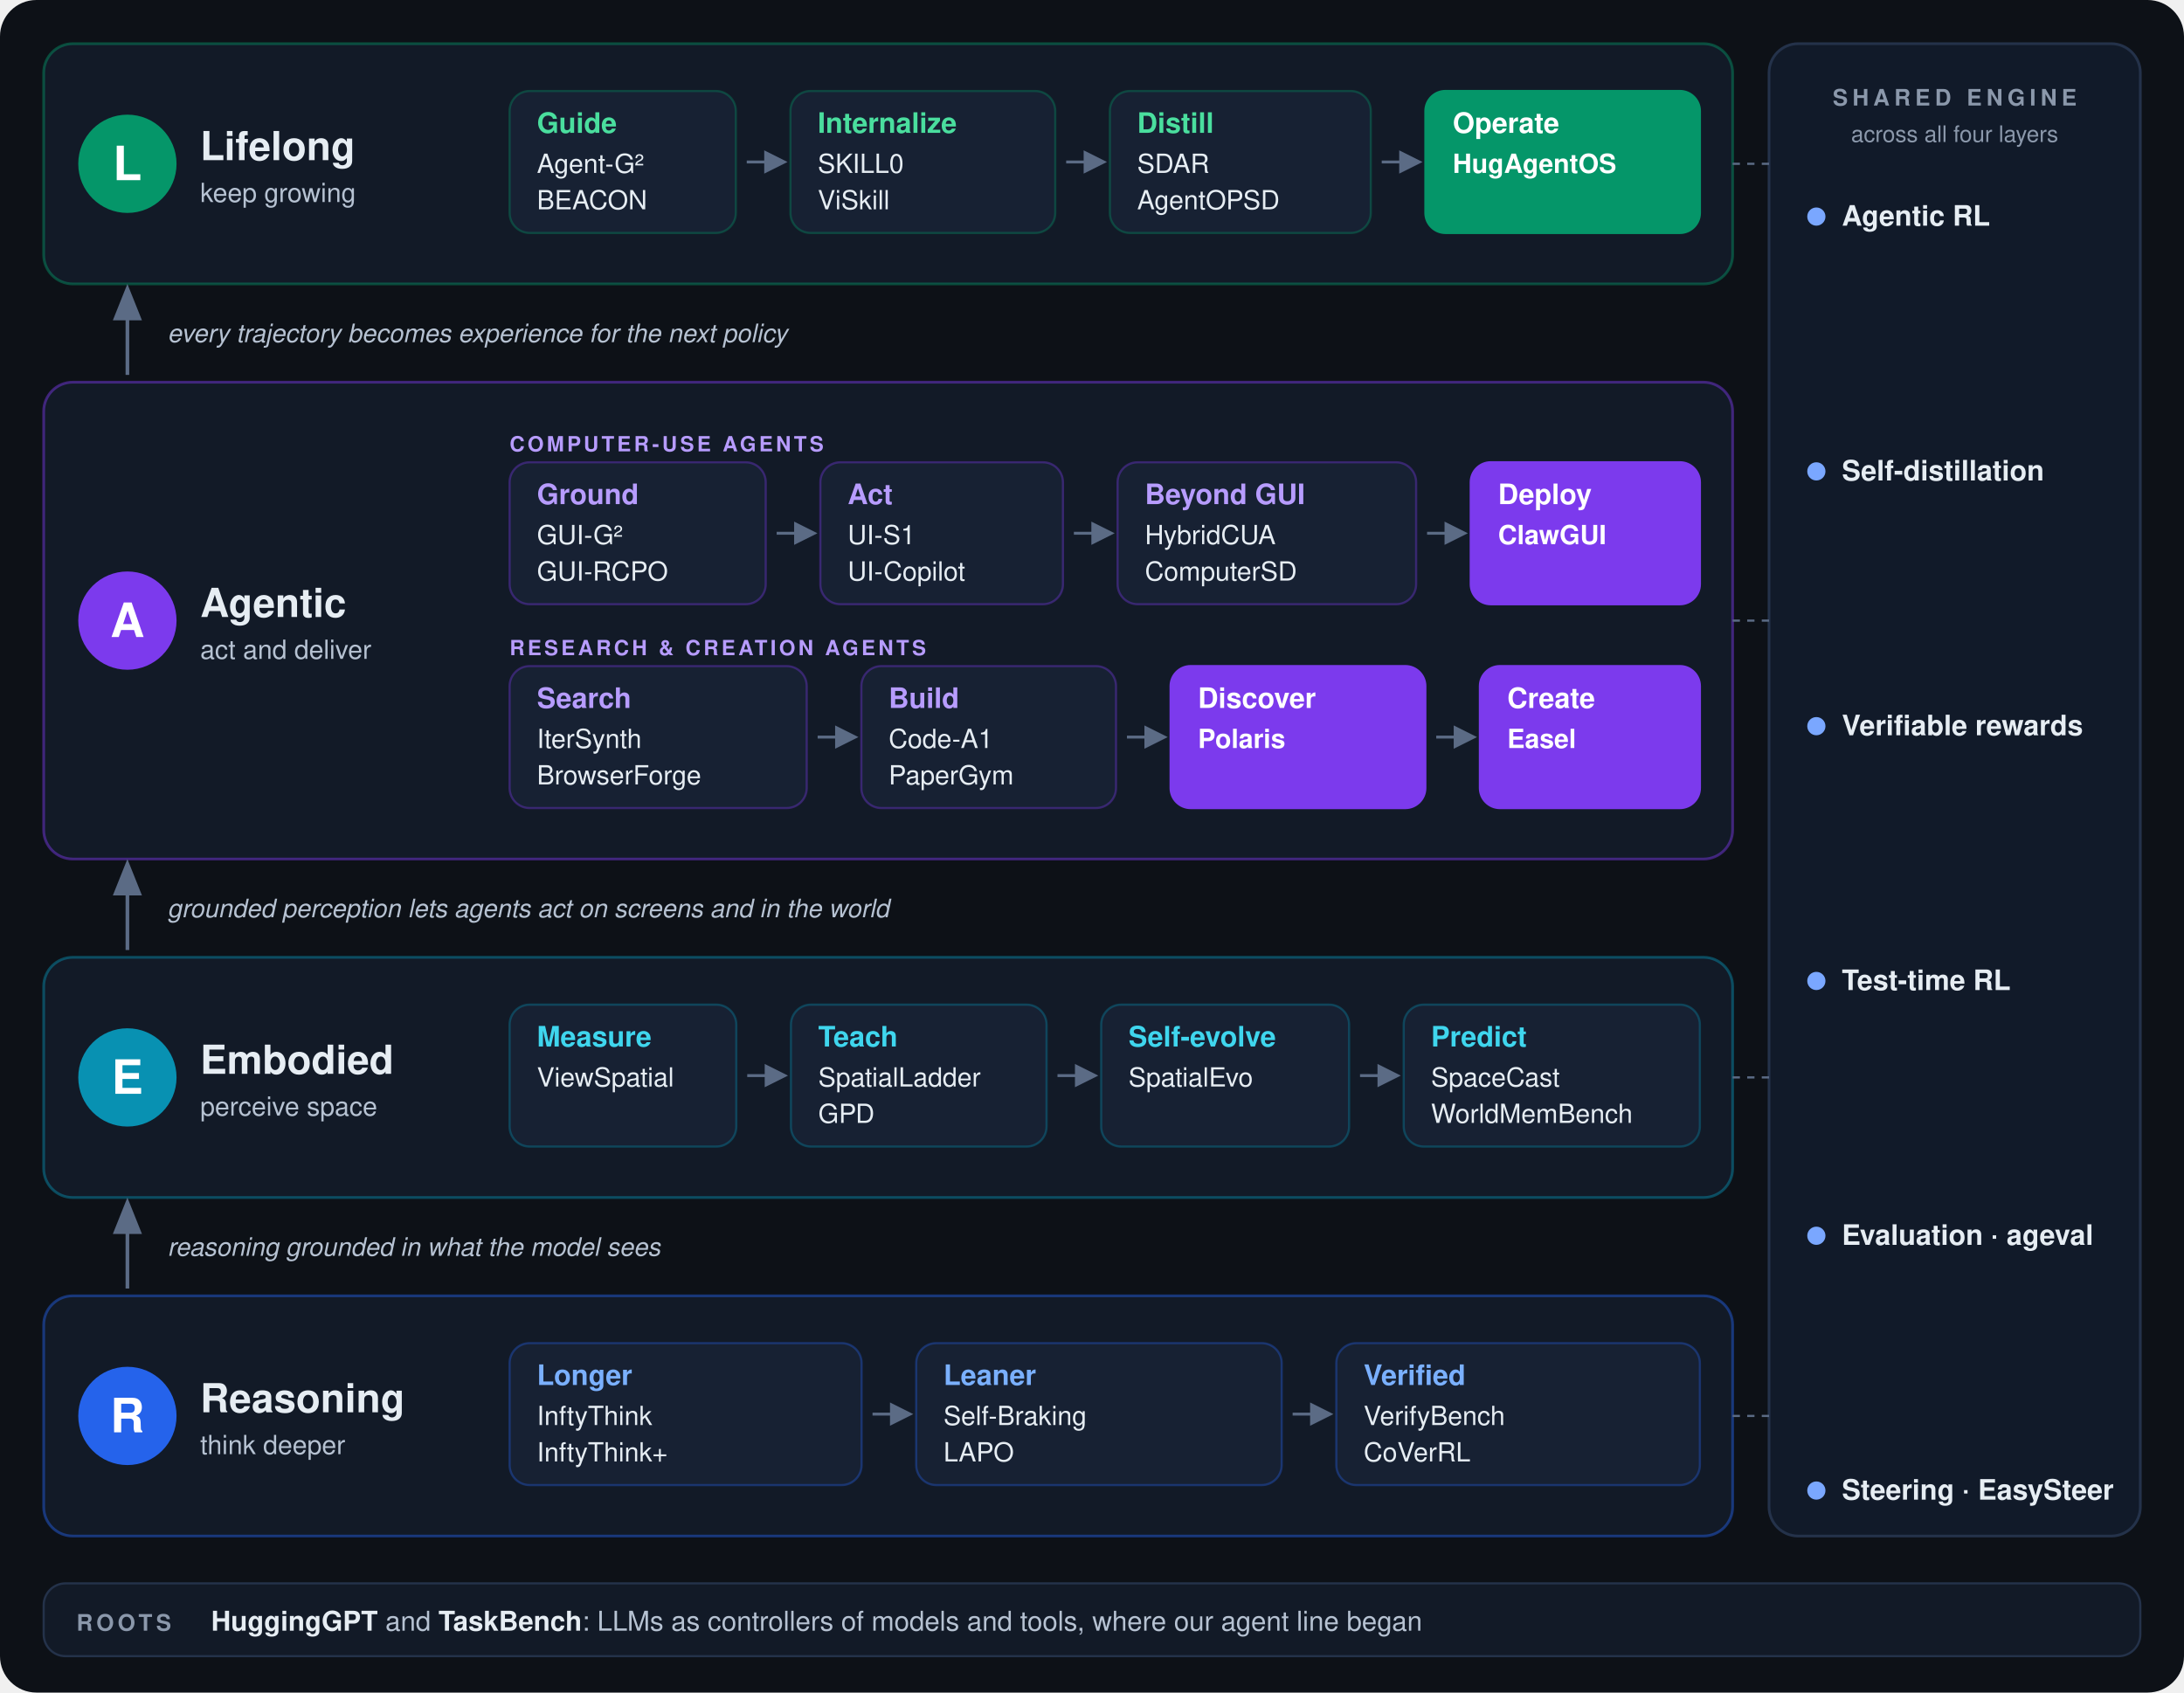
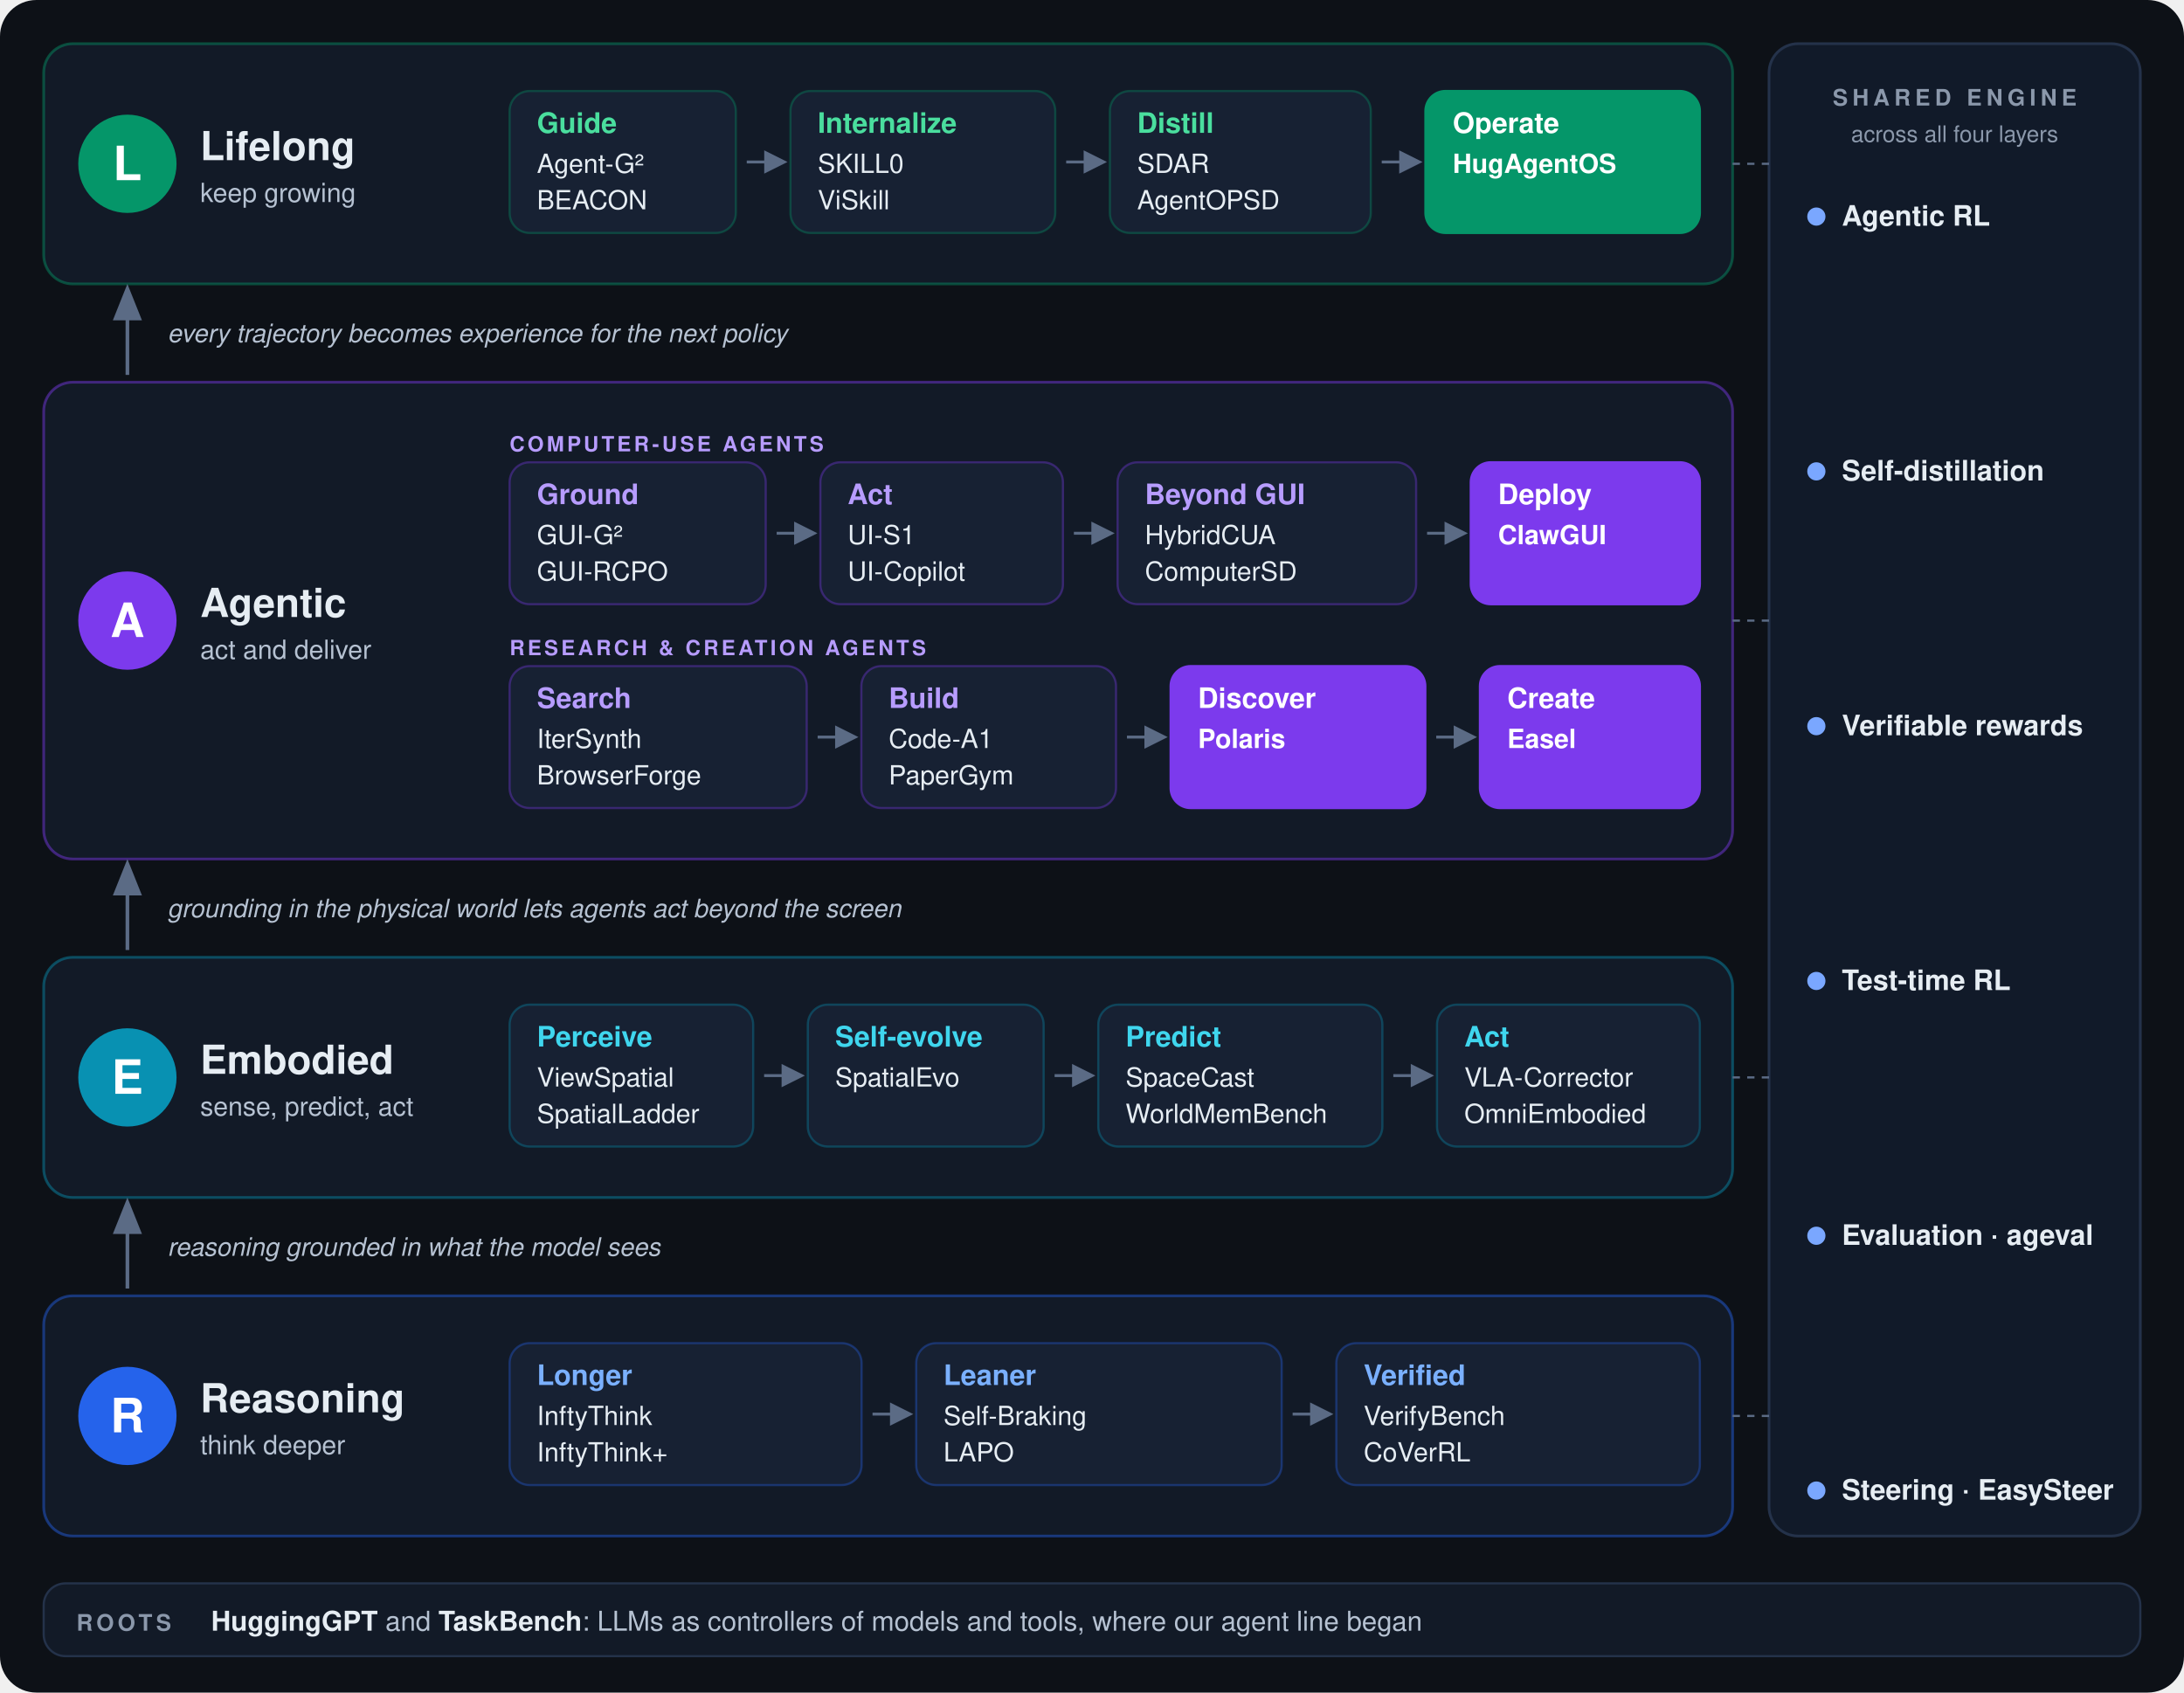
<svg xmlns="http://www.w3.org/2000/svg" width="1200" height="930" viewBox="0 0 1200 930" font-family="-apple-system, BlinkMacSystemFont, 'Segoe UI', 'Helvetica Neue', Helvetica, Arial, sans-serif">
  <defs>
    <marker id="ah" markerWidth="10" markerHeight="10" refX="5" refY="5" orient="auto">
      <path d="M1,1 L9,5 L1,9 z" fill="#5B6B85" />
    </marker>
    <marker id="up" markerWidth="12" markerHeight="12" refX="6" refY="6" orient="auto">
      <path d="M1,2 L11,6 L1,10 z" fill="#5B6B85" />
    </marker>
  </defs>
  <rect width="1200" height="930" rx="20" fill="#0D1117" />
  <rect x="972" y="24" width="204" height="820" rx="16" fill="#111A29" stroke="#24324A" stroke-width="1.5" />
  <text x="1074.0" y="58" text-anchor="middle" font-size="12.5" font-weight="700" letter-spacing="2.5" fill="#8B98AB">SHARED ENGINE</text>
  <text x="1074.0" y="78" text-anchor="middle" font-size="12.5" fill="#8B98AB">across all four layers</text>
  <circle cx="998" cy="119.0" r="5" fill="#7AA7FF" />
  <text x="1012" y="124.0" font-size="15.5" font-weight="600" fill="#E6EDF3">Agentic RL</text>
  <circle cx="998" cy="259.0" r="5" fill="#7AA7FF" />
  <text x="1012" y="264.0" font-size="15.5" font-weight="600" fill="#E6EDF3">Self-distillation</text>
  <circle cx="998" cy="399.0" r="5" fill="#7AA7FF" />
  <text x="1012" y="404.0" font-size="15.5" font-weight="600" fill="#E6EDF3">Verifiable rewards</text>
  <circle cx="998" cy="539.0" r="5" fill="#7AA7FF" />
  <text x="1012" y="544.0" font-size="15.5" font-weight="600" fill="#E6EDF3">Test-time RL</text>
  <circle cx="998" cy="679.0" r="5" fill="#7AA7FF" />
  <text x="1012" y="684.0" font-size="15.5" font-weight="600" fill="#E6EDF3">Evaluation · ageval</text>
  <circle cx="998" cy="819.0" r="5" fill="#7AA7FF" />
  <text x="1012" y="824.0" font-size="15.5" font-weight="600" fill="#E6EDF3">Steering · EasySteer</text>
  <rect x="24" y="24" width="928" height="132" rx="16" fill="#121A27" fill-opacity="1" stroke="#059669" stroke-opacity="0.45" stroke-width="1.5" />
  <line x1="952" y1="90.0" x2="972" y2="90.0" stroke="#5B6B85" stroke-width="1.2" stroke-dasharray="4 4" />
  <circle cx="70" cy="90.0" r="27" fill="#059669" />
  <text x="70" y="99.0" text-anchor="middle" font-size="26" font-weight="800" fill="#FFFFFF">L</text>
  <text x="110" y="88.0" font-size="22" font-weight="750" fill="#E6EDF3">Lifelong</text>
  <text x="110" y="111.0" font-size="14.5" fill="#B6C2D2">keep growing</text>
  <rect x="280" y="50" width="124.305" height="78" rx="11" fill="#172133" stroke="#059669" stroke-opacity="0.35" stroke-width="1.2" />
  <text x="295" y="73" font-size="15.5" font-weight="700" fill="#4ADE9E">Guide</text>
  <text x="295" y="95" font-size="14.5" font-weight="500" fill="#E6EDF3">Agent-G²</text>
  <text x="295" y="115" font-size="14.5" font-weight="500" fill="#E6EDF3">BEACON</text>
  <line x1="410.305" y1="89.0" x2="426.305" y2="89.0" stroke="#5B6B85" stroke-width="1.6" marker-end="url(#ah)" />
  <rect x="434.305" y="50" width="145.505" height="78" rx="11" fill="#172133" stroke="#059669" stroke-opacity="0.35" stroke-width="1.2" />
  <text x="449.305" y="73" font-size="15.5" font-weight="700" fill="#4ADE9E">Internalize</text>
  <text x="449.305" y="95" font-size="14.5" font-weight="500" fill="#E6EDF3">SKILL0</text>
  <text x="449.305" y="115" font-size="14.5" font-weight="500" fill="#E6EDF3">ViSkill</text>
  <line x1="585.81" y1="89.0" x2="601.81" y2="89.0" stroke="#5B6B85" stroke-width="1.6" marker-end="url(#ah)" />
  <rect x="609.81" y="50" width="143.385" height="78" rx="11" fill="#172133" stroke="#059669" stroke-opacity="0.35" stroke-width="1.2" />
  <text x="624.81" y="73" font-size="15.5" font-weight="700" fill="#4ADE9E">Distill</text>
  <text x="624.81" y="95" font-size="14.5" font-weight="500" fill="#E6EDF3">SDAR</text>
  <text x="624.81" y="115" font-size="14.5" font-weight="500" fill="#E6EDF3">AgentOPSD</text>
  <line x1="759.195" y1="89.0" x2="775.195" y2="89.0" stroke="#5B6B85" stroke-width="1.6" marker-end="url(#ah)" />
  <rect x="783.195" y="50" width="150.805" height="78" rx="11" fill="#059669" stroke="#059669" stroke-opacity="1" stroke-width="1.2" />
  <text x="798.195" y="73" font-size="15.5" font-weight="700" fill="#FFFFFF">Operate</text>
  <text x="798.195" y="95" font-size="14.5" font-weight="700" fill="#FFFFFF">HugAgentOS</text>
  <rect x="24" y="210" width="928" height="262" rx="16" fill="#121A27" fill-opacity="1" stroke="#7C3AED" stroke-opacity="0.45" stroke-width="1.5" />
  <line x1="952" y1="341.0" x2="972" y2="341.0" stroke="#5B6B85" stroke-width="1.2" stroke-dasharray="4 4" />
  <circle cx="70" cy="341.0" r="27" fill="#7C3AED" />
  <text x="70" y="350.0" text-anchor="middle" font-size="26" font-weight="800" fill="#FFFFFF">A</text>
  <text x="110" y="339.0" font-size="22" font-weight="750" fill="#E6EDF3">Agentic</text>
  <text x="110" y="362.0" font-size="14.5" fill="#B6C2D2">act and deliver</text>
  <text x="280" y="248" font-size="11.5" font-weight="700" letter-spacing="1.6" fill="#B79CFF">COMPUTER-USE AGENTS</text>
  <rect x="280" y="254" width="140.735" height="78" rx="11" fill="#172133" stroke="#7C3AED" stroke-opacity="0.35" stroke-width="1.2" />
  <text x="295" y="277" font-size="15.5" font-weight="700" fill="#B79CFF">Ground</text>
  <text x="295" y="299" font-size="14.5" font-weight="500" fill="#E6EDF3">GUI-G²</text>
  <text x="295" y="319" font-size="14.5" font-weight="500" fill="#E6EDF3">GUI-RCPO</text>
  <line x1="426.735" y1="293.0" x2="442.735" y2="293.0" stroke="#5B6B85" stroke-width="1.6" marker-end="url(#ah)" />
  <rect x="450.735" y="254" width="133.315" height="78" rx="11" fill="#172133" stroke="#7C3AED" stroke-opacity="0.35" stroke-width="1.2" />
  <text x="465.735" y="277" font-size="15.5" font-weight="700" fill="#B79CFF">Act</text>
  <text x="465.735" y="299" font-size="14.5" font-weight="500" fill="#E6EDF3">UI-S1</text>
  <text x="465.735" y="319" font-size="14.5" font-weight="500" fill="#E6EDF3">UI-Copilot</text>
  <line x1="590.05" y1="293.0" x2="606.05" y2="293.0" stroke="#5B6B85" stroke-width="1.6" marker-end="url(#ah)" />
  <rect x="614.05" y="254" width="164.055" height="78" rx="11" fill="#172133" stroke="#7C3AED" stroke-opacity="0.35" stroke-width="1.2" />
  <text x="629.05" y="277" font-size="15.5" font-weight="700" fill="#B79CFF">Beyond GUI</text>
  <text x="629.05" y="299" font-size="14.5" font-weight="500" fill="#E6EDF3">HybridCUA</text>
  <text x="629.05" y="319" font-size="14.5" font-weight="500" fill="#E6EDF3">ComputerSD</text>
  <line x1="784.105" y1="293.0" x2="800.105" y2="293.0" stroke="#5B6B85" stroke-width="1.6" marker-end="url(#ah)" />
  <rect x="808.105" y="254" width="125.895" height="78" rx="11" fill="#7C3AED" stroke="#7C3AED" stroke-opacity="1" stroke-width="1.2" />
  <text x="823.105" y="277" font-size="15.5" font-weight="700" fill="#FFFFFF">Deploy</text>
  <text x="823.105" y="299" font-size="14.5" font-weight="700" fill="#FFFFFF">ClawGUI</text>
  <text x="280" y="360" font-size="11.5" font-weight="700" letter-spacing="1.6" fill="#B79CFF">RESEARCH &amp; CREATION AGENTS</text>
  <rect x="280" y="366" width="163.26" height="78" rx="11" fill="#172133" stroke="#7C3AED" stroke-opacity="0.35" stroke-width="1.2" />
  <text x="295" y="389" font-size="15.5" font-weight="700" fill="#B79CFF">Search</text>
  <text x="295" y="411" font-size="14.5" font-weight="500" fill="#E6EDF3">IterSynth</text>
  <text x="295" y="431" font-size="14.5" font-weight="500" fill="#E6EDF3">BrowserForge</text>
  <line x1="449.26" y1="405.0" x2="465.26" y2="405.0" stroke="#5B6B85" stroke-width="1.6" marker-end="url(#ah)" />
  <rect x="473.26" y="366" width="139.94" height="78" rx="11" fill="#172133" stroke="#7C3AED" stroke-opacity="0.35" stroke-width="1.2" />
  <text x="488.26" y="389" font-size="15.5" font-weight="700" fill="#B79CFF">Build</text>
  <text x="488.26" y="411" font-size="14.5" font-weight="500" fill="#E6EDF3">Code-A1</text>
  <text x="488.26" y="431" font-size="14.5" font-weight="500" fill="#E6EDF3">PaperGym</text>
  <line x1="619.2" y1="405.0" x2="635.2" y2="405.0" stroke="#5B6B85" stroke-width="1.6" marker-end="url(#ah)" />
  <rect x="643.2" y="366" width="139.94" height="78" rx="11" fill="#7C3AED" stroke="#7C3AED" stroke-opacity="1" stroke-width="1.2" />
  <text x="658.2" y="389" font-size="15.5" font-weight="700" fill="#FFFFFF">Discover</text>
  <text x="658.2" y="411" font-size="14.5" font-weight="700" fill="#FFFFFF">Polaris</text>
  <line x1="789.14" y1="405.0" x2="805.14" y2="405.0" stroke="#5B6B85" stroke-width="1.6" marker-end="url(#ah)" />
  <rect x="813.14" y="366" width="120.86" height="78" rx="11" fill="#7C3AED" stroke="#7C3AED" stroke-opacity="1" stroke-width="1.2" />
  <text x="828.14" y="389" font-size="15.5" font-weight="700" fill="#FFFFFF">Create</text>
  <text x="828.14" y="411" font-size="14.5" font-weight="700" fill="#FFFFFF">Easel</text>
  <rect x="24" y="526" width="928" height="132" rx="16" fill="#121A27" fill-opacity="1" stroke="#0891B2" stroke-opacity="0.45" stroke-width="1.5" />
  <line x1="952" y1="592.0" x2="972" y2="592.0" stroke="#5B6B85" stroke-width="1.2" stroke-dasharray="4 4" />
  <circle cx="70" cy="592.0" r="27" fill="#0891B2" />
  <text x="70" y="601.0" text-anchor="middle" font-size="26" font-weight="800" fill="#FFFFFF">E</text>
  <text x="110" y="590.0" font-size="22" font-weight="750" fill="#E6EDF3">Embodied</text>
-   <text x="110" y="613.0" font-size="14.5" fill="#B6C2D2">perceive space</text>
-   <rect x="280" y="552" width="124.57" height="78" rx="11" fill="#172133" stroke="#0891B2" stroke-opacity="0.35" stroke-width="1.2" />
-   <text x="295" y="575" font-size="15.5" font-weight="700" fill="#3FD6EE">Measure</text>
+   <text x="110" y="613.0" font-size="14.5" fill="#B6C2D2">sense, predict, act</text>
+   <rect x="280" y="552" width="133.845" height="78" rx="11" fill="#172133" stroke="#0891B2" stroke-opacity="0.35" stroke-width="1.2" />
+   <text x="295" y="575" font-size="15.5" font-weight="700" fill="#3FD6EE">Perceive</text>
  <text x="295" y="597" font-size="14.5" font-weight="500" fill="#E6EDF3">ViewSpatial</text>
-   <line x1="410.57" y1="591.0" x2="426.57" y2="591.0" stroke="#5B6B85" stroke-width="1.6" marker-end="url(#ah)" />
-   <rect x="434.57" y="552" width="140.47" height="78" rx="11" fill="#172133" stroke="#0891B2" stroke-opacity="0.35" stroke-width="1.2" />
-   <text x="449.57" y="575" font-size="15.5" font-weight="700" fill="#3FD6EE">Teach</text>
-   <text x="449.57" y="597" font-size="14.5" font-weight="500" fill="#E6EDF3">SpatialLadder</text>
-   <text x="449.57" y="617" font-size="14.5" font-weight="500" fill="#E6EDF3">GPD</text>
-   <line x1="581.04" y1="591.0" x2="597.04" y2="591.0" stroke="#5B6B85" stroke-width="1.6" marker-end="url(#ah)" />
-   <rect x="605.04" y="552" width="136.23" height="78" rx="11" fill="#172133" stroke="#0891B2" stroke-opacity="0.35" stroke-width="1.2" />
-   <text x="620.04" y="575" font-size="15.5" font-weight="700" fill="#3FD6EE">Self-evolve</text>
-   <text x="620.04" y="597" font-size="14.5" font-weight="500" fill="#E6EDF3">SpatialEvo</text>
-   <line x1="747.27" y1="591.0" x2="763.27" y2="591.0" stroke="#5B6B85" stroke-width="1.6" marker-end="url(#ah)" />
-   <rect x="771.27" y="552" width="162.73" height="78" rx="11" fill="#172133" stroke="#0891B2" stroke-opacity="0.35" stroke-width="1.2" />
-   <text x="786.27" y="575" font-size="15.5" font-weight="700" fill="#3FD6EE">Predict</text>
-   <text x="786.27" y="597" font-size="14.5" font-weight="500" fill="#E6EDF3">SpaceCast</text>
-   <text x="786.27" y="617" font-size="14.5" font-weight="500" fill="#E6EDF3">WorldMemBench</text>
+   <text x="295" y="617" font-size="14.5" font-weight="500" fill="#E6EDF3">SpatialLadder</text>
+   <line x1="419.845" y1="591.0" x2="435.845" y2="591.0" stroke="#5B6B85" stroke-width="1.6" marker-end="url(#ah)" />
+   <rect x="443.845" y="552" width="129.605" height="78" rx="11" fill="#172133" stroke="#0891B2" stroke-opacity="0.35" stroke-width="1.2" />
+   <text x="458.845" y="575" font-size="15.5" font-weight="700" fill="#3FD6EE">Self-evolve</text>
+   <text x="458.845" y="597" font-size="14.5" font-weight="500" fill="#E6EDF3">SpatialEvo</text>
+   <line x1="579.45" y1="591.0" x2="595.45" y2="591.0" stroke="#5B6B85" stroke-width="1.6" marker-end="url(#ah)" />
+   <rect x="603.45" y="552" width="156.105" height="78" rx="11" fill="#172133" stroke="#0891B2" stroke-opacity="0.35" stroke-width="1.2" />
+   <text x="618.45" y="575" font-size="15.5" font-weight="700" fill="#3FD6EE">Predict</text>
+   <text x="618.45" y="597" font-size="14.5" font-weight="500" fill="#E6EDF3">SpaceCast</text>
+   <text x="618.45" y="617" font-size="14.5" font-weight="500" fill="#E6EDF3">WorldMemBench</text>
+   <line x1="765.555" y1="591.0" x2="781.555" y2="591.0" stroke="#5B6B85" stroke-width="1.6" marker-end="url(#ah)" />
+   <rect x="789.555" y="552" width="144.445" height="78" rx="11" fill="#172133" stroke="#0891B2" stroke-opacity="0.35" stroke-width="1.2" />
+   <text x="804.555" y="575" font-size="15.5" font-weight="700" fill="#3FD6EE">Act</text>
+   <text x="804.555" y="597" font-size="14.5" font-weight="500" fill="#E6EDF3">VLA-Corrector</text>
+   <text x="804.555" y="617" font-size="14.5" font-weight="500" fill="#E6EDF3">OmniEmbodied</text>
  <rect x="24" y="712" width="928" height="132" rx="16" fill="#121A27" fill-opacity="1" stroke="#2563EB" stroke-opacity="0.45" stroke-width="1.5" />
  <line x1="952" y1="778.0" x2="972" y2="778.0" stroke="#5B6B85" stroke-width="1.2" stroke-dasharray="4 4" />
  <circle cx="70" cy="778.0" r="27" fill="#2563EB" />
  <text x="70" y="787.0" text-anchor="middle" font-size="26" font-weight="800" fill="#FFFFFF">R</text>
  <text x="110" y="776.0" font-size="22" font-weight="750" fill="#E6EDF3">Reasoning</text>
  <text x="110" y="799.0" font-size="14.5" fill="#B6C2D2">think deeper</text>
  <rect x="280" y="738" width="193.407" height="78" rx="11" fill="#172133" stroke="#2563EB" stroke-opacity="0.35" stroke-width="1.2" />
  <text x="295" y="761" font-size="15.5" font-weight="700" fill="#7AB0FF">Longer</text>
  <text x="295" y="783" font-size="14.5" font-weight="500" fill="#E6EDF3">InftyThink</text>
  <text x="295" y="803" font-size="14.5" font-weight="500" fill="#E6EDF3">InftyThink+</text>
  <line x1="479.407" y1="777.0" x2="495.407" y2="777.0" stroke="#5B6B85" stroke-width="1.6" marker-end="url(#ah)" />
  <rect x="503.407" y="738" width="200.827" height="78" rx="11" fill="#172133" stroke="#2563EB" stroke-opacity="0.35" stroke-width="1.2" />
  <text x="518.407" y="761" font-size="15.5" font-weight="700" fill="#7AB0FF">Leaner</text>
  <text x="518.407" y="783" font-size="14.5" font-weight="500" fill="#E6EDF3">Self-Braking</text>
  <text x="518.407" y="803" font-size="14.5" font-weight="500" fill="#E6EDF3">LAPO</text>
  <line x1="710.233" y1="777.0" x2="726.233" y2="777.0" stroke="#5B6B85" stroke-width="1.6" marker-end="url(#ah)" />
  <rect x="734.233" y="738" width="199.767" height="78" rx="11" fill="#172133" stroke="#2563EB" stroke-opacity="0.35" stroke-width="1.2" />
  <text x="749.233" y="761" font-size="15.5" font-weight="700" fill="#7AB0FF">Verified</text>
  <text x="749.233" y="783" font-size="14.5" font-weight="500" fill="#E6EDF3">VerifyBench</text>
  <text x="749.233" y="803" font-size="14.5" font-weight="500" fill="#E6EDF3">CoVerRL</text>
  <line x1="70" y1="206" x2="70" y2="166" stroke="#5B6B85" stroke-width="2" marker-end="url(#up)" />
  <text x="92" y="188.0" font-size="14" font-style="italic" fill="#B6C2D2">every trajectory becomes experience for the next policy</text>
  <line x1="70" y1="522" x2="70" y2="482" stroke="#5B6B85" stroke-width="2" marker-end="url(#up)" />
-   <text x="92" y="504.0" font-size="14" font-style="italic" fill="#B6C2D2">grounded perception lets agents act on screens and in the world</text>
+   <text x="92" y="504.0" font-size="14" font-style="italic" fill="#B6C2D2">grounding in the physical world lets agents act beyond the screen</text>
  <line x1="70" y1="708" x2="70" y2="668" stroke="#5B6B85" stroke-width="2" marker-end="url(#up)" />
  <text x="92" y="690.0" font-size="14" font-style="italic" fill="#B6C2D2">reasoning grounded in what the model sees</text>
  <rect x="24" y="870" width="1152" height="40" rx="12" fill="#121A27" stroke="#24324A" stroke-width="1.2" />
  <text x="42" y="896" font-size="12.5" font-weight="700" letter-spacing="2" fill="#8B98AB">ROOTS</text>
  <text x="116" y="896" font-size="15" fill="#B6C2D2">
    <tspan font-weight="700" fill="#E6EDF3">HuggingGPT</tspan> and <tspan font-weight="700" fill="#E6EDF3">TaskBench</tspan>: LLMs as controllers of models and tools, where our agent line began</text>
</svg>
